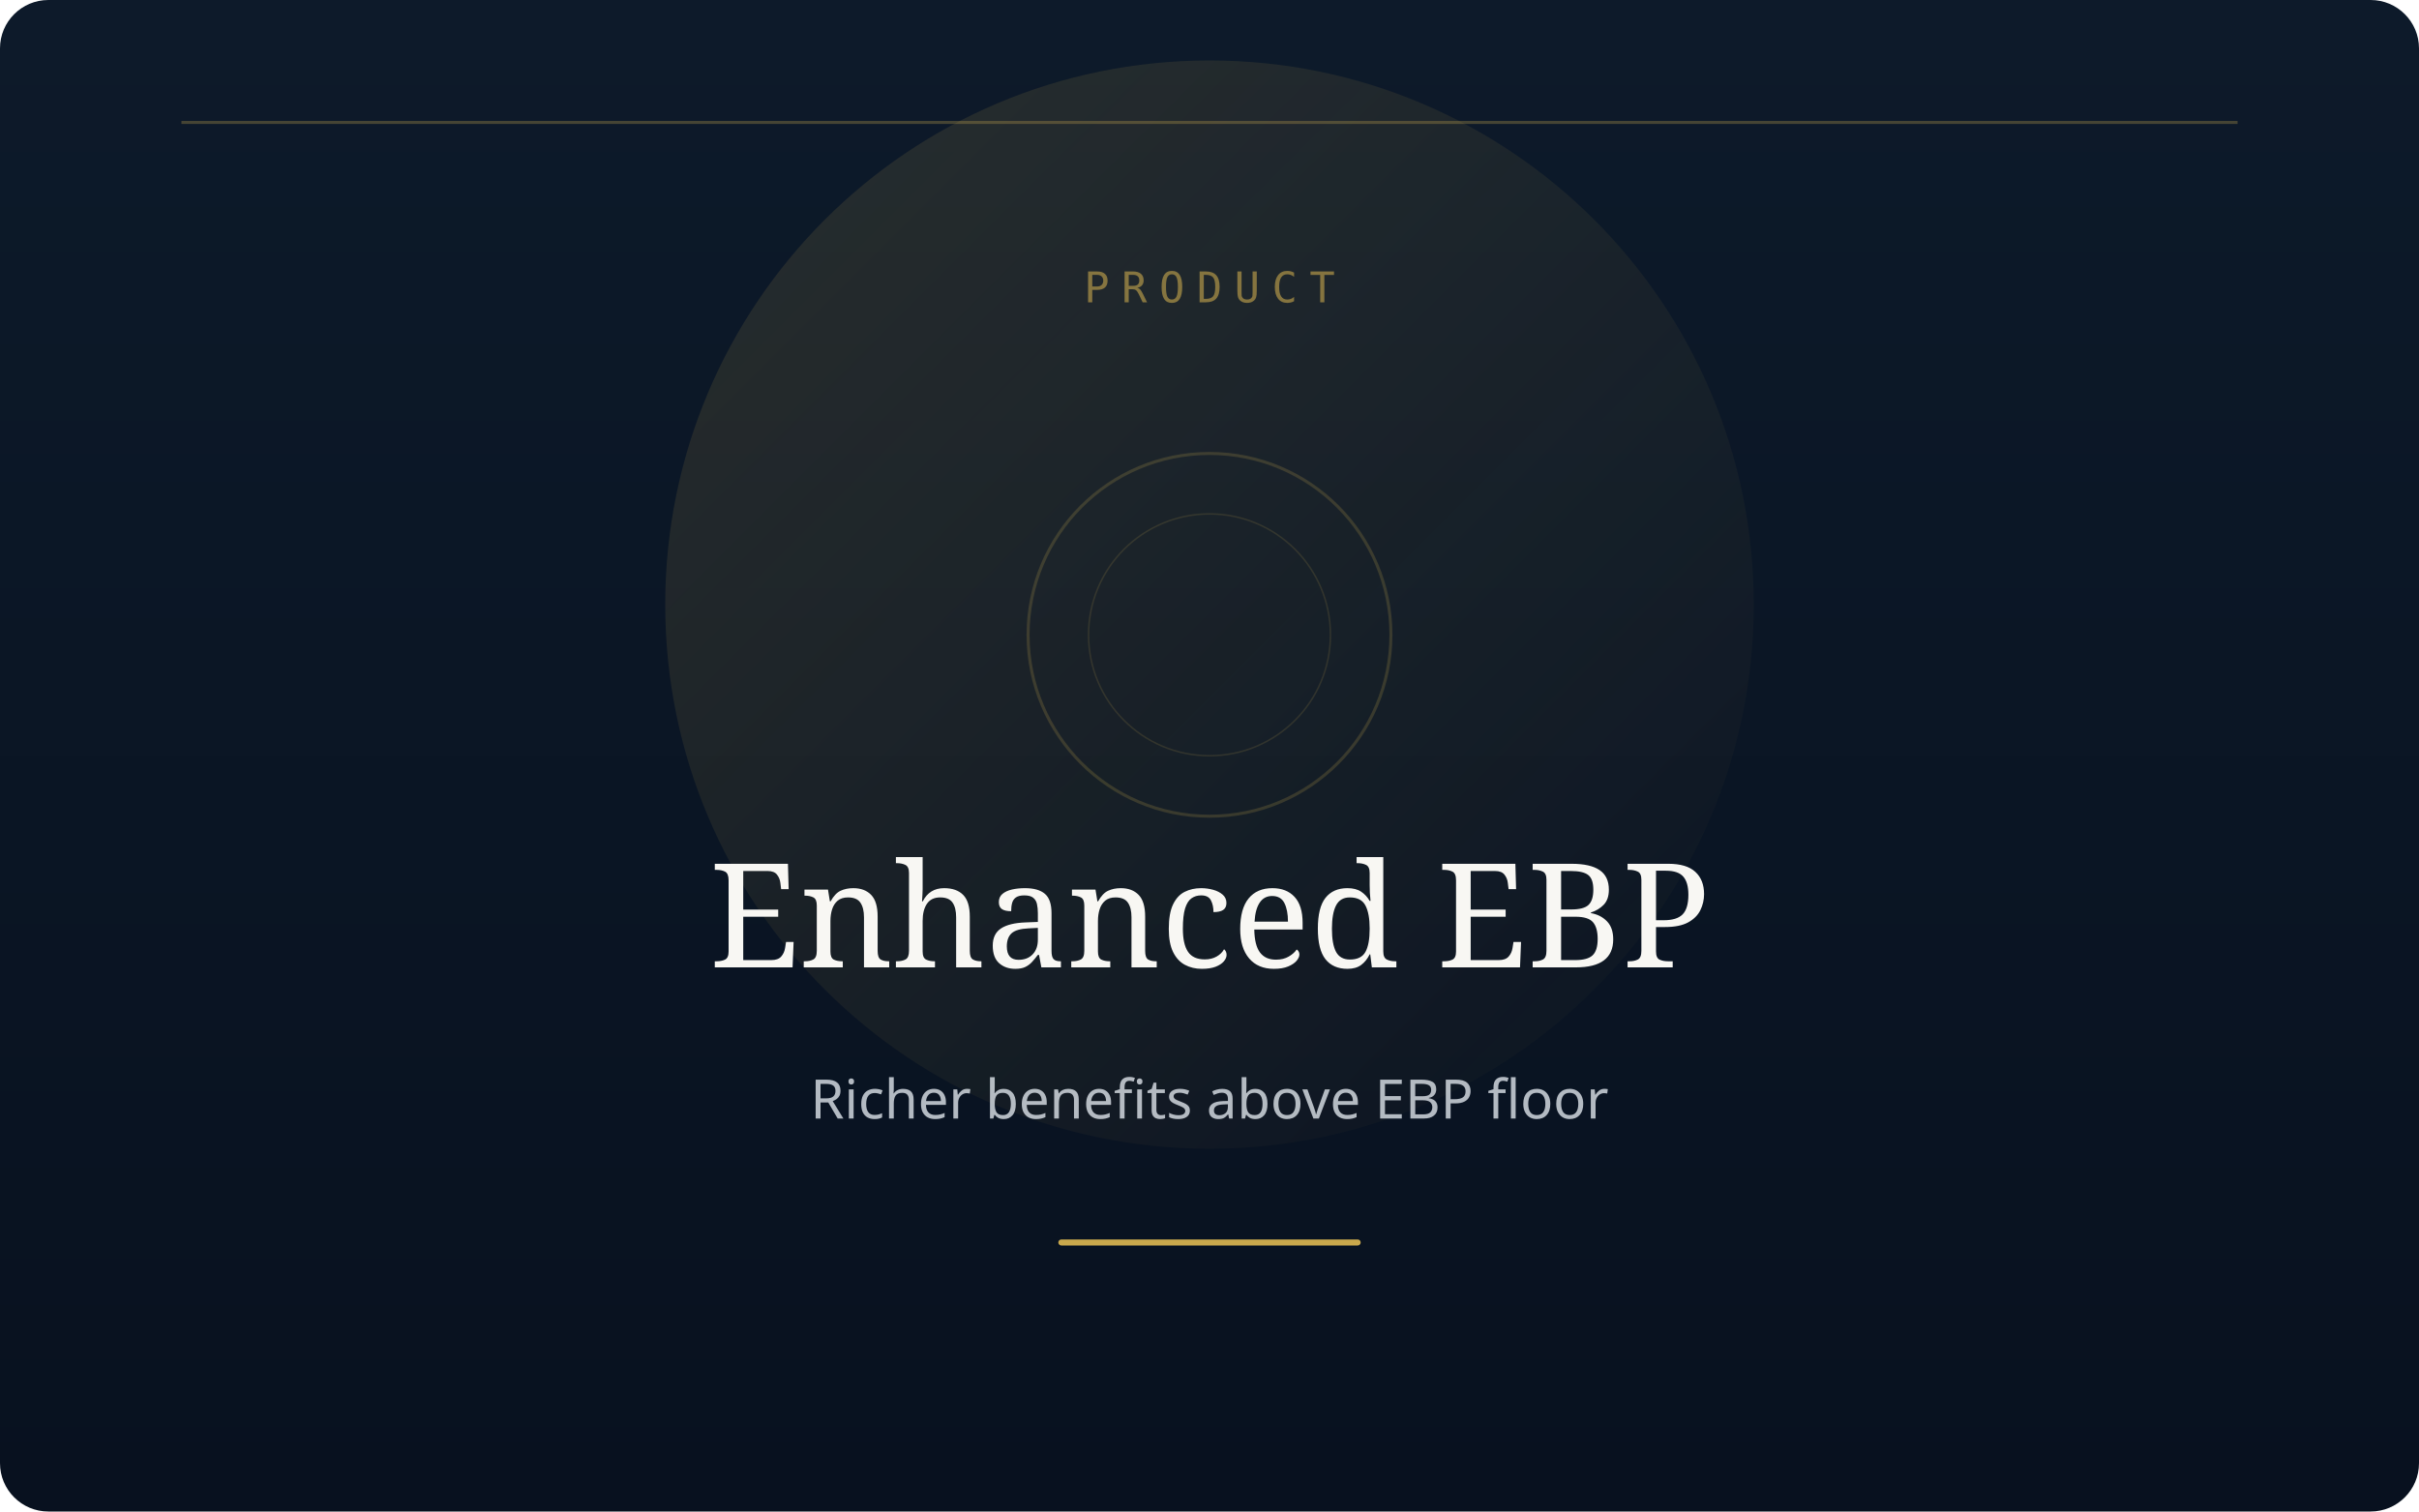
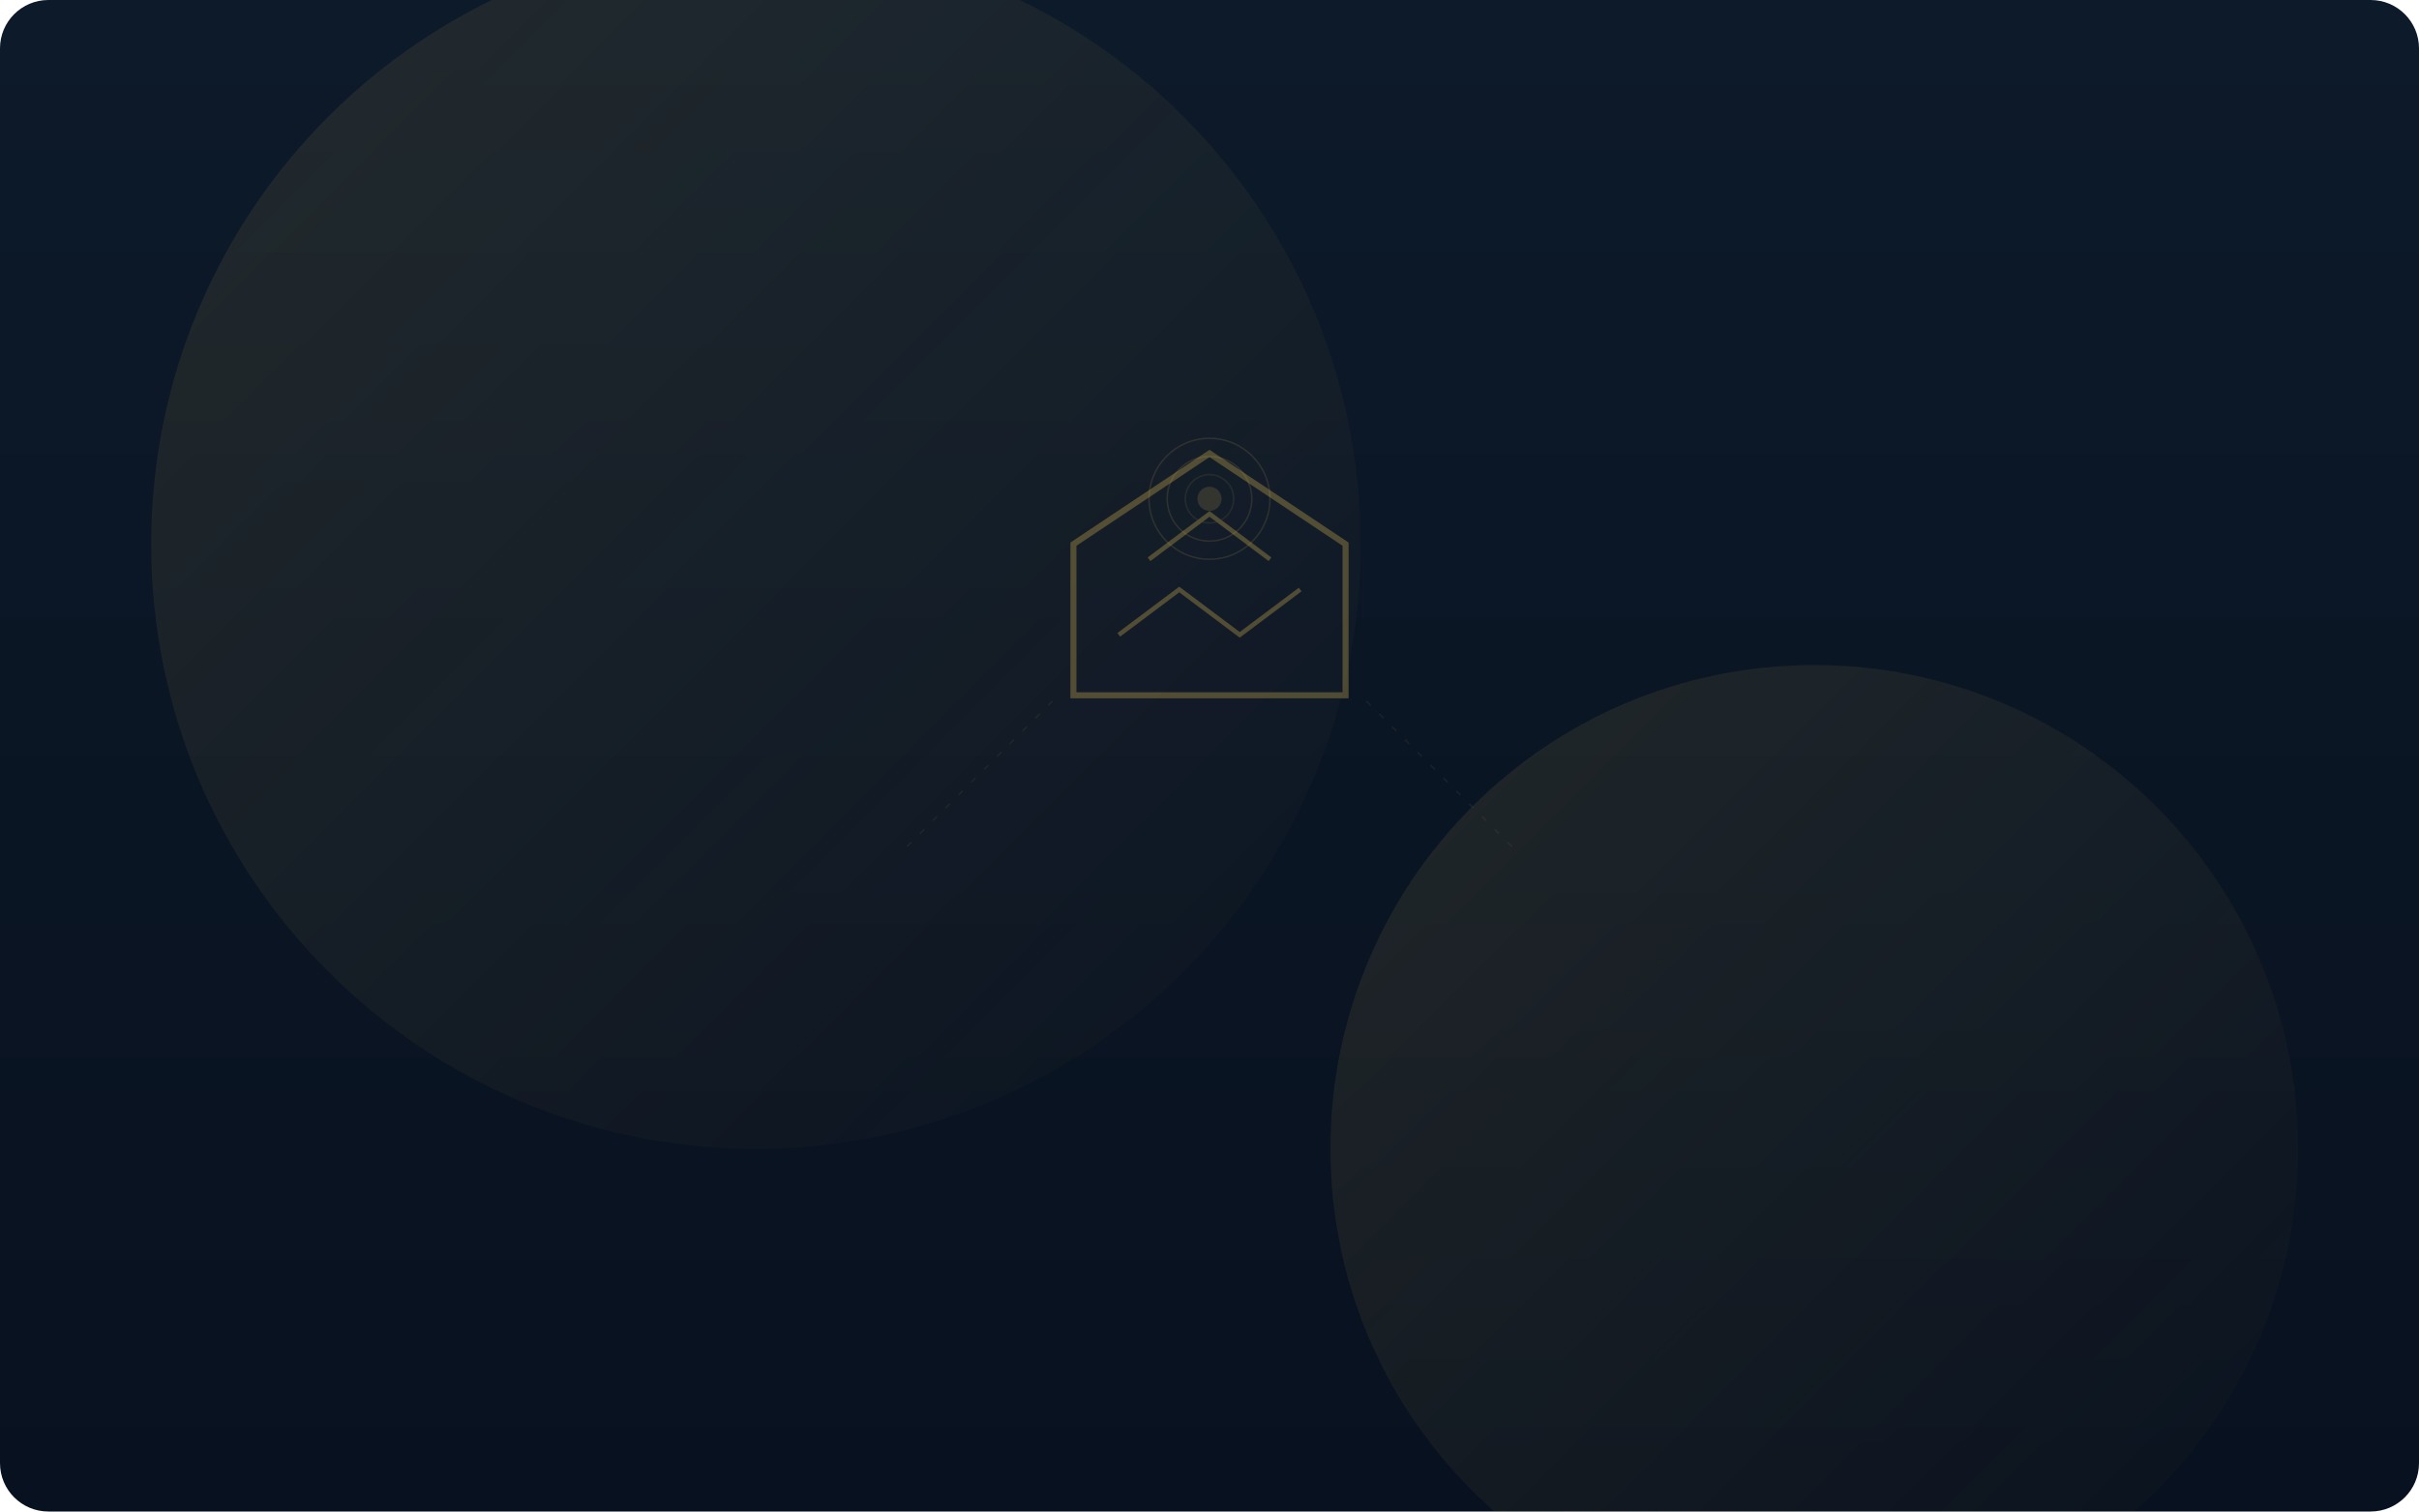
<svg xmlns="http://www.w3.org/2000/svg" width="800" height="500" viewBox="0 0 800 500">
  <defs>
    <linearGradient id="bg" x1="0" y1="0" x2="0" y2="1">
      <stop offset="0%" stop-color="#0D1A2A" />
      <stop offset="100%" stop-color="#08111F" />
    </linearGradient>
-     <linearGradient id="glow" x1="0" y1="0" x2="1" y2="1">
-       <stop offset="0%" stop-color="#C9A84C" stop-opacity="0.15" />
+     <linearGradient id="g1" x1="0" y1="0" x2="1" y2="1">
+       <stop offset="0%" stop-color="#C9A84C" stop-opacity="0.12" />
      <stop offset="100%" stop-color="#C9A84C" stop-opacity="0" />
    </linearGradient>
  </defs>
  <rect width="800" height="500" fill="url(#bg)" rx="16" />
-   <circle cx="400" cy="200" r="180" fill="url(#glow)" />
-   <rect x="60" y="40" width="680" height="1" fill="#C9A84C" opacity="0.3" />
-   <text x="400" y="100" text-anchor="middle" font-family="DM Mono, monospace" font-size="14" fill="#C9A84C" opacity="0.6" letter-spacing="4">PRODUCT</text>
-   <text x="400" y="320" text-anchor="middle" font-family="Cormorant Garamond, serif" font-size="48" fill="#F8F7F3" font-weight="300">Enhanced EBP</text>
-   <text x="400" y="370" text-anchor="middle" font-family="DM Sans, sans-serif" font-size="18" fill="#DDE3EA" opacity="0.8">Richer benefits above EBP floor</text>
-   <rect x="350" y="410" width="100" height="2" fill="#C9A84C" rx="1" />
-   <circle cx="400" cy="210" r="60" fill="none" stroke="#C9A84C" stroke-width="1" opacity="0.2" />
-   <circle cx="400" cy="210" r="40" fill="none" stroke="#C9A84C" stroke-width="0.5" opacity="0.15" />
+   <circle cx="250" cy="180" r="200" fill="url(#g1)" />
+   <circle cx="600" cy="380" r="160" fill="url(#g1)" />
+   <g transform="translate(400,200)" fill="none" stroke="#C9A84C" stroke-width="2" opacity="0.35">
+     <path d="M0-50 L45-20 L45 30 L-45 30 L-45-20 Z" />
+     <path d="M-20-15 L0-30 L20-15" stroke-width="1.5" />
+     <path d="M-30 10 L-10-5 L10 10 L30-5" stroke-width="1.5" />
+     <circle cx="0" cy="-35" r="3" fill="#C9A84C" opacity="0.5" />
+     <circle cx="0" cy="-35" r="8" fill="none" stroke="#C9A84C" stroke-width="0.5" opacity="0.3" />
+   </g>
+   <g transform="translate(400,200)" fill="none" stroke="#C9A84C" stroke-width="0.5" opacity="0.15">
+     <circle cx="0" cy="-35" r="14" />
+     <circle cx="0" cy="-35" r="20" />
+   </g>
+   <g stroke="#C9A84C" stroke-width="0.5" opacity="0.08" stroke-dasharray="2,4">
+     <line x1="300" y1="280" x2="350" y2="230" />
+     <line x1="500" y1="280" x2="450" y2="230" />
+   </g>
</svg>
